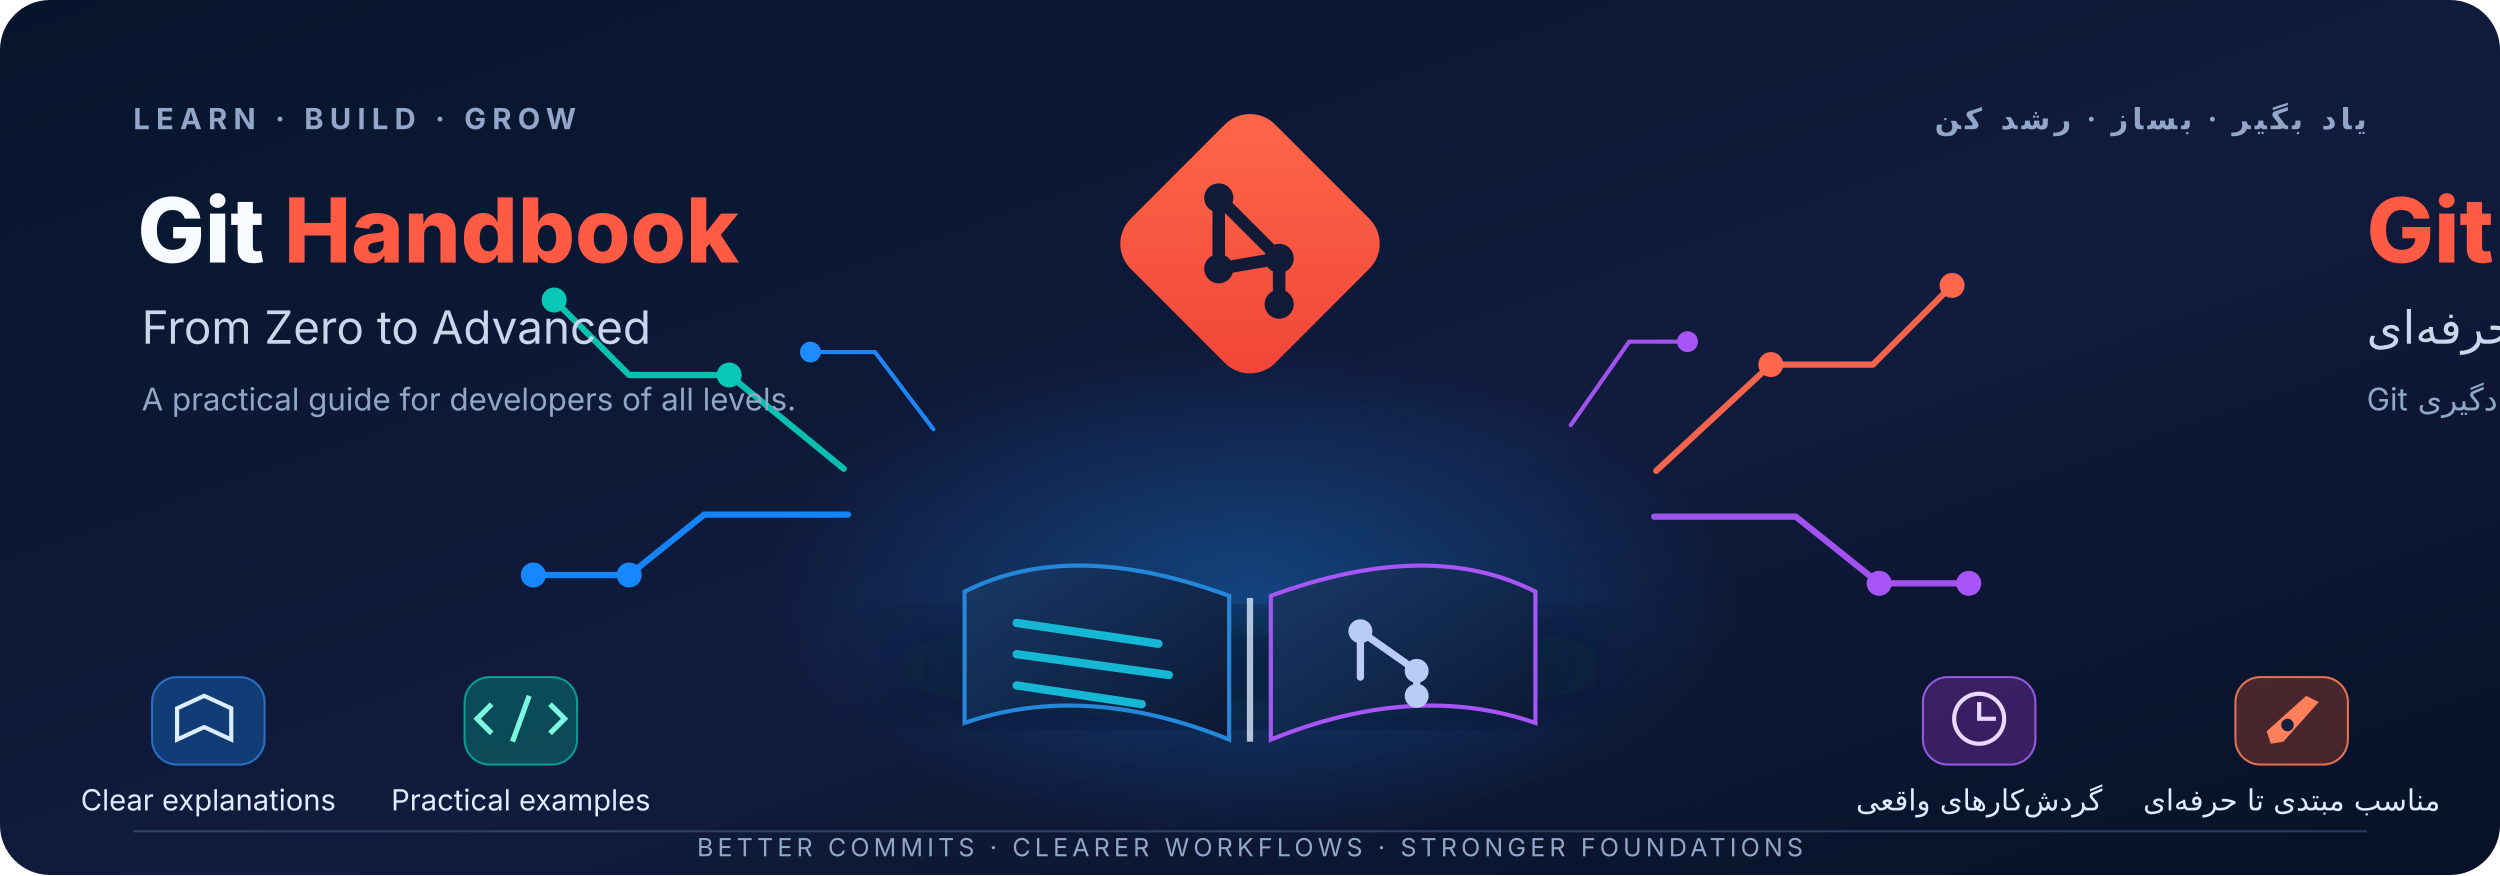
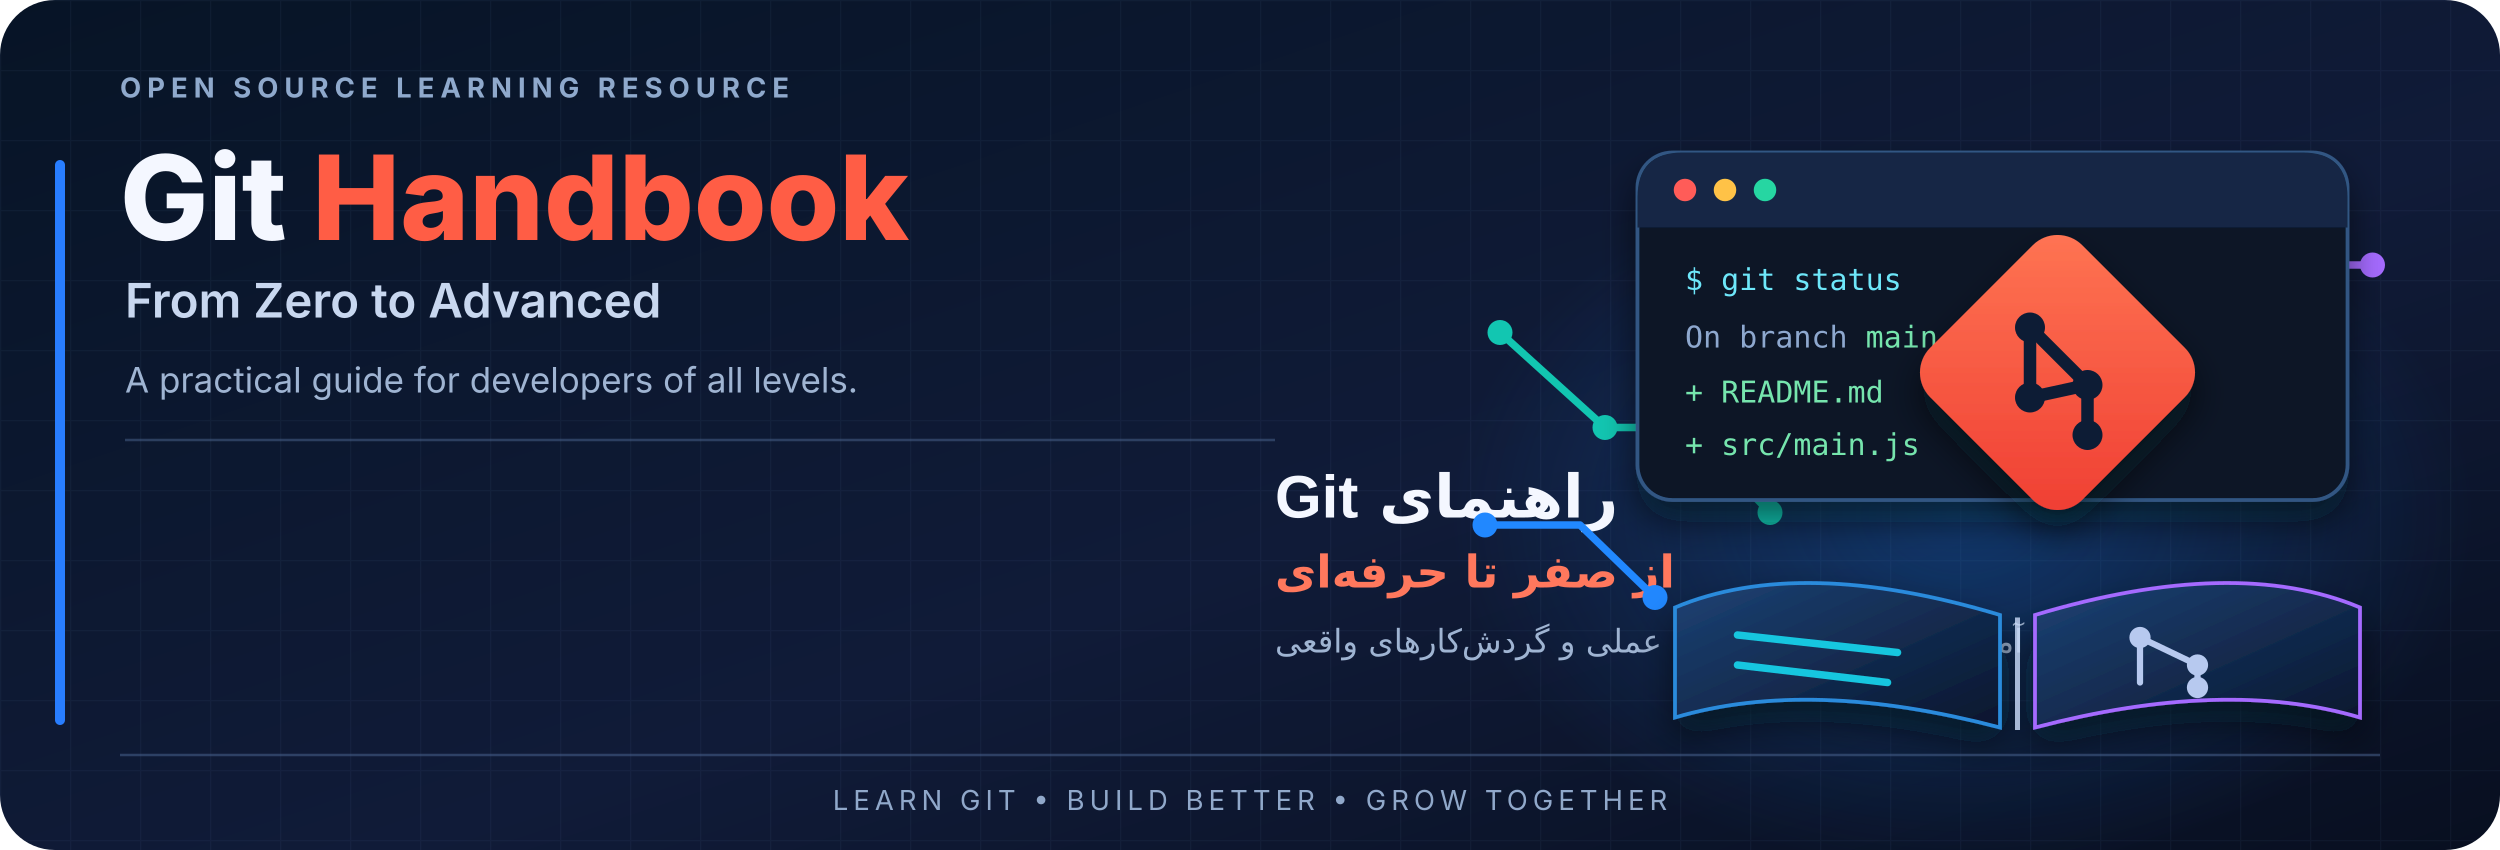
- <svg xmlns="http://www.w3.org/2000/svg" width="1200" height="420" viewBox="0 0 1200 420" role="img" aria-labelledby="title desc">
+ <svg xmlns="http://www.w3.org/2000/svg" width="1000" height="340" viewBox="0 0 1000 340" role="img" aria-labelledby="title desc">
  <defs>
    <linearGradient id="bg" x1="0" y1="0" x2="1" y2="1">
-       <stop offset="0" stop-color="#06152c" />
-       <stop offset=".55" stop-color="#111b3d" />
-       <stop offset="1" stop-color="#071126" />
+       <stop offset="0" stop-color="#071426" />
+       <stop offset=".58" stop-color="#101b38" />
+       <stop offset="1" stop-color="#080f20" />
    </linearGradient>
-     <linearGradient id="accent" x1="0" y1="0" x2="1" y2="1">
-       <stop offset="0" stop-color="#ff6849" />
-       <stop offset="1" stop-color="#f04438" />
+     <linearGradient id="orange" x1="0" y1="0" x2="1" y2="1">
+       <stop offset="0" stop-color="#ff7654" />
+       <stop offset="1" stop-color="#ef3d32" />
    </linearGradient>
    <linearGradient id="book" x1="0" y1="0" x2="1" y2="1">
-       <stop offset="0" stop-color="#183a68" />
-       <stop offset="1" stop-color="#0b1733" />
+       <stop offset="0" stop-color="#1d4275" />
+       <stop offset="1" stop-color="#09162d" />
    </linearGradient>
-     <radialGradient id="glow">
-       <stop offset="0" stop-color="#167bd8" stop-opacity=".42" />
-       <stop offset="1" stop-color="#167bd8" stop-opacity="0" />
+     <radialGradient id="blueGlow">
+       <stop offset="0" stop-color="#1775dd" stop-opacity=".34" />
+       <stop offset="1" stop-color="#1775dd" stop-opacity="0" />
    </radialGradient>
-     <filter id="soft">
-       <feGaussianBlur stdDeviation="18" />
+     <filter id="shadow" x="-30%" y="-30%" width="160%" height="180%">
+       <feDropShadow dx="0" dy="8" stdDeviation="7" flood-color="#000814" flood-opacity=".55" />
    </filter>
+     <pattern id="grid" width="28" height="28" patternUnits="userSpaceOnUse">
+       <path d="M28 0H0V28" fill="none" stroke="#7697c9" stroke-opacity=".06" stroke-width="1" />
+     </pattern>
  </defs>
-   <rect width="1200" height="420" rx="24" fill="url(#bg)" />
-   <ellipse cx="600" cy="286" rx="235" ry="120" fill="url(#glow)" />
-   <ellipse cx="600" cy="320" rx="175" ry="25" fill="#050b1b" opacity=".6" filter="url(#soft)" />
-   <g fill="none" stroke-linecap="round" stroke-linejoin="round" opacity=".95">
-     <path d="M405 225 L350 180 L302 180 L266 144" stroke="#08c7b5" stroke-width="3" />
-     <path d="M407 247 L338 247 L302 276 L256 276" stroke="#1688ff" stroke-width="3" />
-     <path d="M795 226 L850 175 L899 175 L937 137" stroke="#ff674d" stroke-width="3" />
-     <path d="M794 248 L862 248 L902 280 L945 280" stroke="#a855f7" stroke-width="3" />
-     <path d="M448 206 L420 169 L389 169" stroke="#1f8bff" stroke-width="2" />
-     <path d="M754 204 L782 164 L810 164" stroke="#a855f7" stroke-width="2" />
+   <rect width="1000" height="340" rx="22" fill="url(#bg)" />
+   <rect width="1000" height="340" rx="22" fill="url(#grid)" />
+   <ellipse cx="785" cy="206" rx="205" ry="142" fill="url(#blueGlow)" />
+   <path d="M24 66V288" stroke="#287dff" stroke-width="4" stroke-linecap="round" />
+   <g font-family="Inter,Arial,sans-serif">
+     <text x="48" y="39" fill="#8fa9cc" font-size="11" font-weight="700" letter-spacing="2.4">OPEN SOURCE LEARNING RESOURCE</text>
+     <text x="48" y="96" fill="#f4f7ff" font-size="47" font-weight="800">Git <tspan fill="#ff5d45">Handbook</tspan>
+     </text>
+     <text x="50" y="127" fill="#c8d7ef" font-size="19" font-weight="600">From Zero to Advanced</text>
+     <text x="50" y="157" fill="#9fb4d2" font-size="14">A practical guide for developers of all levels.</text>
+     <path d="M50 176H510" stroke="#4c6691" stroke-opacity=".5" />
+     <text x="510" y="207" text-anchor="end" direction="rtl" unicode-bidi="plaintext" fill="#f4f7ff" font-family="Tahoma,Arial,sans-serif" font-size="24" font-weight="700">راهنمای Git</text>
+     <text x="510" y="235" text-anchor="end" direction="rtl" unicode-bidi="plaintext" fill="#ff785d" font-family="Tahoma,Arial,sans-serif" font-size="18" font-weight="700">از صفر تا حرفه‌ای</text>
+     <text x="510" y="261" text-anchor="end" direction="rtl" unicode-bidi="plaintext" fill="#9fb4d2" font-family="Tahoma,Arial,sans-serif" font-size="13">آموزش کاربردی، مثال‌های عملی و گردش‌کارهای واقعی</text>
  </g>
-   <g>
-     <circle cx="266" cy="144" r="6" fill="#08c7b5" />
-     <circle cx="350" cy="180" r="6" fill="#08c7b5" />
-     <circle cx="256" cy="276" r="6" fill="#1688ff" />
-     <circle cx="302" cy="276" r="6" fill="#1688ff" />
-     <circle cx="937" cy="137" r="6" fill="#ff674d" />
-     <circle cx="850" cy="175" r="6" fill="#ff674d" />
-     <circle cx="945" cy="280" r="6" fill="#a855f7" />
-     <circle cx="902" cy="280" r="6" fill="#a855f7" />
-     <circle cx="389" cy="169" r="5" fill="#1f8bff" />
-     <circle cx="810" cy="164" r="5" fill="#a855f7" />
+   <g fill="none" stroke-linecap="round" stroke-linejoin="round">
+     <path d="M600 133L642 171L675 171L708 205" stroke="#12c6b1" stroke-width="3" />
+     <path d="M594 210L632 210L662 239" stroke="#2188ff" stroke-width="3" />
+     <path d="M895 132L923 106L949 106" stroke="#a56bff" stroke-width="3" />
+     <circle cx="600" cy="133" r="5" fill="#12c6b1" />
+     <circle cx="642" cy="171" r="5" fill="#12c6b1" />
+     <circle cx="708" cy="205" r="5" fill="#12c6b1" />
+     <circle cx="594" cy="210" r="5" fill="#2188ff" />
+     <circle cx="662" cy="239" r="5" fill="#2188ff" />
+     <circle cx="949" cy="106" r="5" fill="#a56bff" />
  </g>
-   <g transform="translate(600 117)">
-     <rect x="-49" y="-49" width="98" height="98" rx="17" fill="url(#accent)" transform="rotate(45)" />
-     <g fill="none" stroke="#111b38" stroke-width="6" stroke-linecap="round" stroke-linejoin="round">
-       <path d="M-15 -22 L14 7 L14 29" />
-       <path d="M-15 -22 L-15 12" />
-       <path d="M-15 12 L14 7" />
-     </g>
-     <g fill="#111b38">
-       <circle cx="-15" cy="-22" r="7" />
-       <circle cx="14" cy="7" r="7" />
-       <circle cx="14" cy="29" r="7" />
-       <circle cx="-15" cy="12" r="7" />
+   <g filter="url(#shadow)">
+     <rect x="655" y="61" width="284" height="139" rx="14" fill="#0b1427" stroke="#315783" stroke-width="1.5" />
+     <path d="M655 79Q655 61 673 61H921Q939 61 939 79V91H655Z" fill="#132744" />
+     <circle cx="674" cy="76" r="4.5" fill="#ff5c58" />
+     <circle cx="690" cy="76" r="4.5" fill="#ffc247" />
+     <circle cx="706" cy="76" r="4.5" fill="#25d6a2" />
+     <g font-family="Consolas,Menlo,monospace" font-size="12">
+       <text x="674" y="116" fill="#6ee7f9">$ git status</text>
+       <text x="674" y="139" fill="#8ea8ce">On branch <tspan fill="#76e5ad">main</tspan>
+       </text>
+       <text x="674" y="161" fill="#76e5ad">+ README.md</text>
+       <text x="674" y="182" fill="#76e5ad">+ src/main.js</text>
    </g>
  </g>
-   <g transform="translate(600 285)">
-     <path d="M-137 -1 Q-86 -27 -10 1 L-10 70 Q-79 42 -137 62 Z" fill="url(#book)" stroke="#2587d9" stroke-width="2" />
-     <path d="M137 -1 Q86 -27 10 1 L10 70 Q79 42 137 62 Z" fill="url(#book)" stroke="#a855f7" stroke-width="2" />
-     <path d="M0 2 L0 71" stroke="#d9e8ff" stroke-opacity=".8" stroke-width="3" />
-     <g fill="none" stroke="#14b8d4" stroke-width="4" stroke-linecap="round">
-       <path d="M-112 14 L-44 24" />
-       <path d="M-112 29 L-39 39" />
-       <path d="M-112 44 L-52 53" />
+   <g transform="translate(823 149)" filter="url(#shadow)">
+     <rect x="-43" y="-43" width="86" height="86" rx="14" fill="url(#orange)" transform="rotate(45)" />
+     <g fill="none" stroke="#101c36" stroke-width="5" stroke-linecap="round" stroke-linejoin="round">
+       <path d="M-11 -18L12 5V25" />
+       <path d="M-11 -18V10" />
+       <path d="M-11 10L12 5" />
    </g>
-     <g fill="none" stroke="#b9ccf3" stroke-width="3.5" stroke-linecap="round" stroke-linejoin="round">
-       <path d="M53 18 L80 37 L80 49" />
-       <path d="M53 18 L53 40" />
-       <circle cx="53" cy="18" r="4" fill="#b9ccf3" />
-       <circle cx="80" cy="37" r="4" fill="#b9ccf3" />
-       <circle cx="80" cy="49" r="4" fill="#b9ccf3" />
+     <g fill="#101c36">
+       <circle cx="-11" cy="-18" r="6" />
+       <circle cx="12" cy="5" r="6" />
+       <circle cx="12" cy="25" r="6" />
+       <circle cx="-11" cy="10" r="6" />
    </g>
  </g>
-   <g font-family="Inter, Arial, Tahoma, sans-serif">
-     <text x="64" y="62" fill="#91a6c8" font-size="14" letter-spacing="3" font-weight="700">LEARN · BUILD · GROW</text>
-     <text x="66" y="126" fill="#f7faff" font-size="43" font-weight="800">Git <tspan fill="#ff5a43">Handbook</tspan>
-     </text>
-     <text x="68" y="165" fill="#c9d7ec" font-size="22">From Zero to Advanced</text>
-     <text x="68" y="197" fill="#91a7c7" font-size="15">A practical guide for developers of all levels.</text>
-     <text x="1136" y="62" text-anchor="end" fill="#91a6c8" font-size="14" letter-spacing="2" font-weight="700">یاد بگیر · بساز · رشد کن</text>
-     <text x="1136" y="126" text-anchor="end" direction="rtl" unicode-bidi="plaintext" fill="#f7faff" font-size="43" font-weight="800">راهنمای <tspan fill="#ff5a43">Git</tspan>
-     </text>
-     <text x="1136" y="165" text-anchor="end" direction="rtl" unicode-bidi="plaintext" fill="#c9d7ec" font-size="22">از صفر تا حرفه‌ای</text>
-     <text x="1136" y="197" text-anchor="end" direction="rtl" unicode-bidi="plaintext" fill="#91a7c7" font-size="15">یک مرجع کاربردی برای یادگیری Git</text>
-   </g>
-   <g font-family="Inter, Arial, Tahoma, sans-serif" font-size="14" text-anchor="middle">
-     <g transform="translate(100 345)">
-       <rect x="-27" y="-20" width="54" height="42" rx="12" fill="#1558a6" fill-opacity=".55" stroke="#307fdc" stroke-opacity=".8" />
-       <path d="M-15 -5 L-2 -11 L11 -5 L11 10 L-2 4 L-15 10 Z" fill="none" stroke="#dceeff" stroke-width="2" />
-       <text y="44" fill="#e2eaff">Clear explanations</text>
+   <g transform="translate(807 258)" filter="url(#shadow)">
+     <path d="M-137 -15Q-87 -36 -7 -12V33Q-83 13 -137 29Z" fill="url(#book)" stroke="#2c8bdc" stroke-width="1.5" />
+     <path d="M137 -15Q87 -36 7 -12V33Q83 13 137 29Z" fill="url(#book)" stroke="#a56bff" stroke-width="1.5" />
+     <path d="M0 -11V34" stroke="#c8d9f7" stroke-opacity=".8" stroke-width="2" />
+     <g fill="none" stroke="#16c6df" stroke-width="3" stroke-linecap="round">
+       <path d="M-112 -4L-48 3" />
+       <path d="M-112 8L-52 15" />
    </g>
-     <g transform="translate(250 345)">
-       <rect x="-27" y="-20" width="54" height="42" rx="12" fill="#087e78" fill-opacity=".48" stroke="#0bc5b4" stroke-opacity=".7" />
-       <path d="M-14 -7 L-21 0 L-14 7 M14 -7 L21 0 L14 7 M4 -11 L-4 11" fill="none" stroke="#7df7df" stroke-width="2.5" />
-       <text y="44" fill="#e2eaff">Practical examples</text>
-     </g>
-     <g transform="translate(950 345)">
-       <rect x="-27" y="-20" width="54" height="42" rx="12" fill="#7c2daa" fill-opacity=".42" stroke="#ac6bff" stroke-opacity=".8" />
-       <circle r="12" fill="none" stroke="#ead9ff" stroke-width="2" />
-       <path d="M0 -8 L0 0 L8 0" fill="none" stroke="#ead9ff" stroke-width="2" />
-       <text y="44" fill="#e2eaff" direction="rtl">گردش‌کارهای واقعی</text>
-     </g>
-     <g transform="translate(1100 345)">
-       <rect x="-27" y="-20" width="54" height="42" rx="12" fill="#a5422d" fill-opacity=".4" stroke="#ff805b" stroke-opacity=".85" />
-       <path d="M-12 6 L7 -11 L13 -8 L-4 11 L-10 12 Z" fill="#ff805b" />
-       <circle cx="-2" cy="3" r="3" fill="#14203b" />
-       <text y="44" fill="#e2eaff" direction="rtl">مناسب مبتدی تا حرفه‌ای</text>
+     <g fill="none" stroke="#b7c9ef" stroke-width="2.5" stroke-linecap="round">
+       <path d="M49 -3L72 8V17" />
+       <path d="M49 -3V15" />
+       <circle cx="49" cy="-3" r="3" fill="#b7c9ef" />
+       <circle cx="72" cy="8" r="3" fill="#b7c9ef" />
+       <circle cx="72" cy="17" r="3" fill="#b7c9ef" />
    </g>
  </g>
-   <path d="M64 399 H1136" stroke="#537097" stroke-opacity=".45" />
-   <text x="600" y="411" text-anchor="middle" fill="#91a7c7" font-family="Inter,Arial,Tahoma,sans-serif" font-size="12" letter-spacing="2">BETTER COMMITS · CLEARER WORKFLOWS · STRONGER FOUNDATIONS</text>
+   <path d="M48 302H952" stroke="#47618c" stroke-opacity=".55" />
+   <text x="500" y="324" text-anchor="middle" fill="#90a8ca" font-family="Inter,Arial,sans-serif" font-size="11" letter-spacing="2">LEARN GIT  •  BUILD BETTER  •  GROW TOGETHER</text>
</svg>
